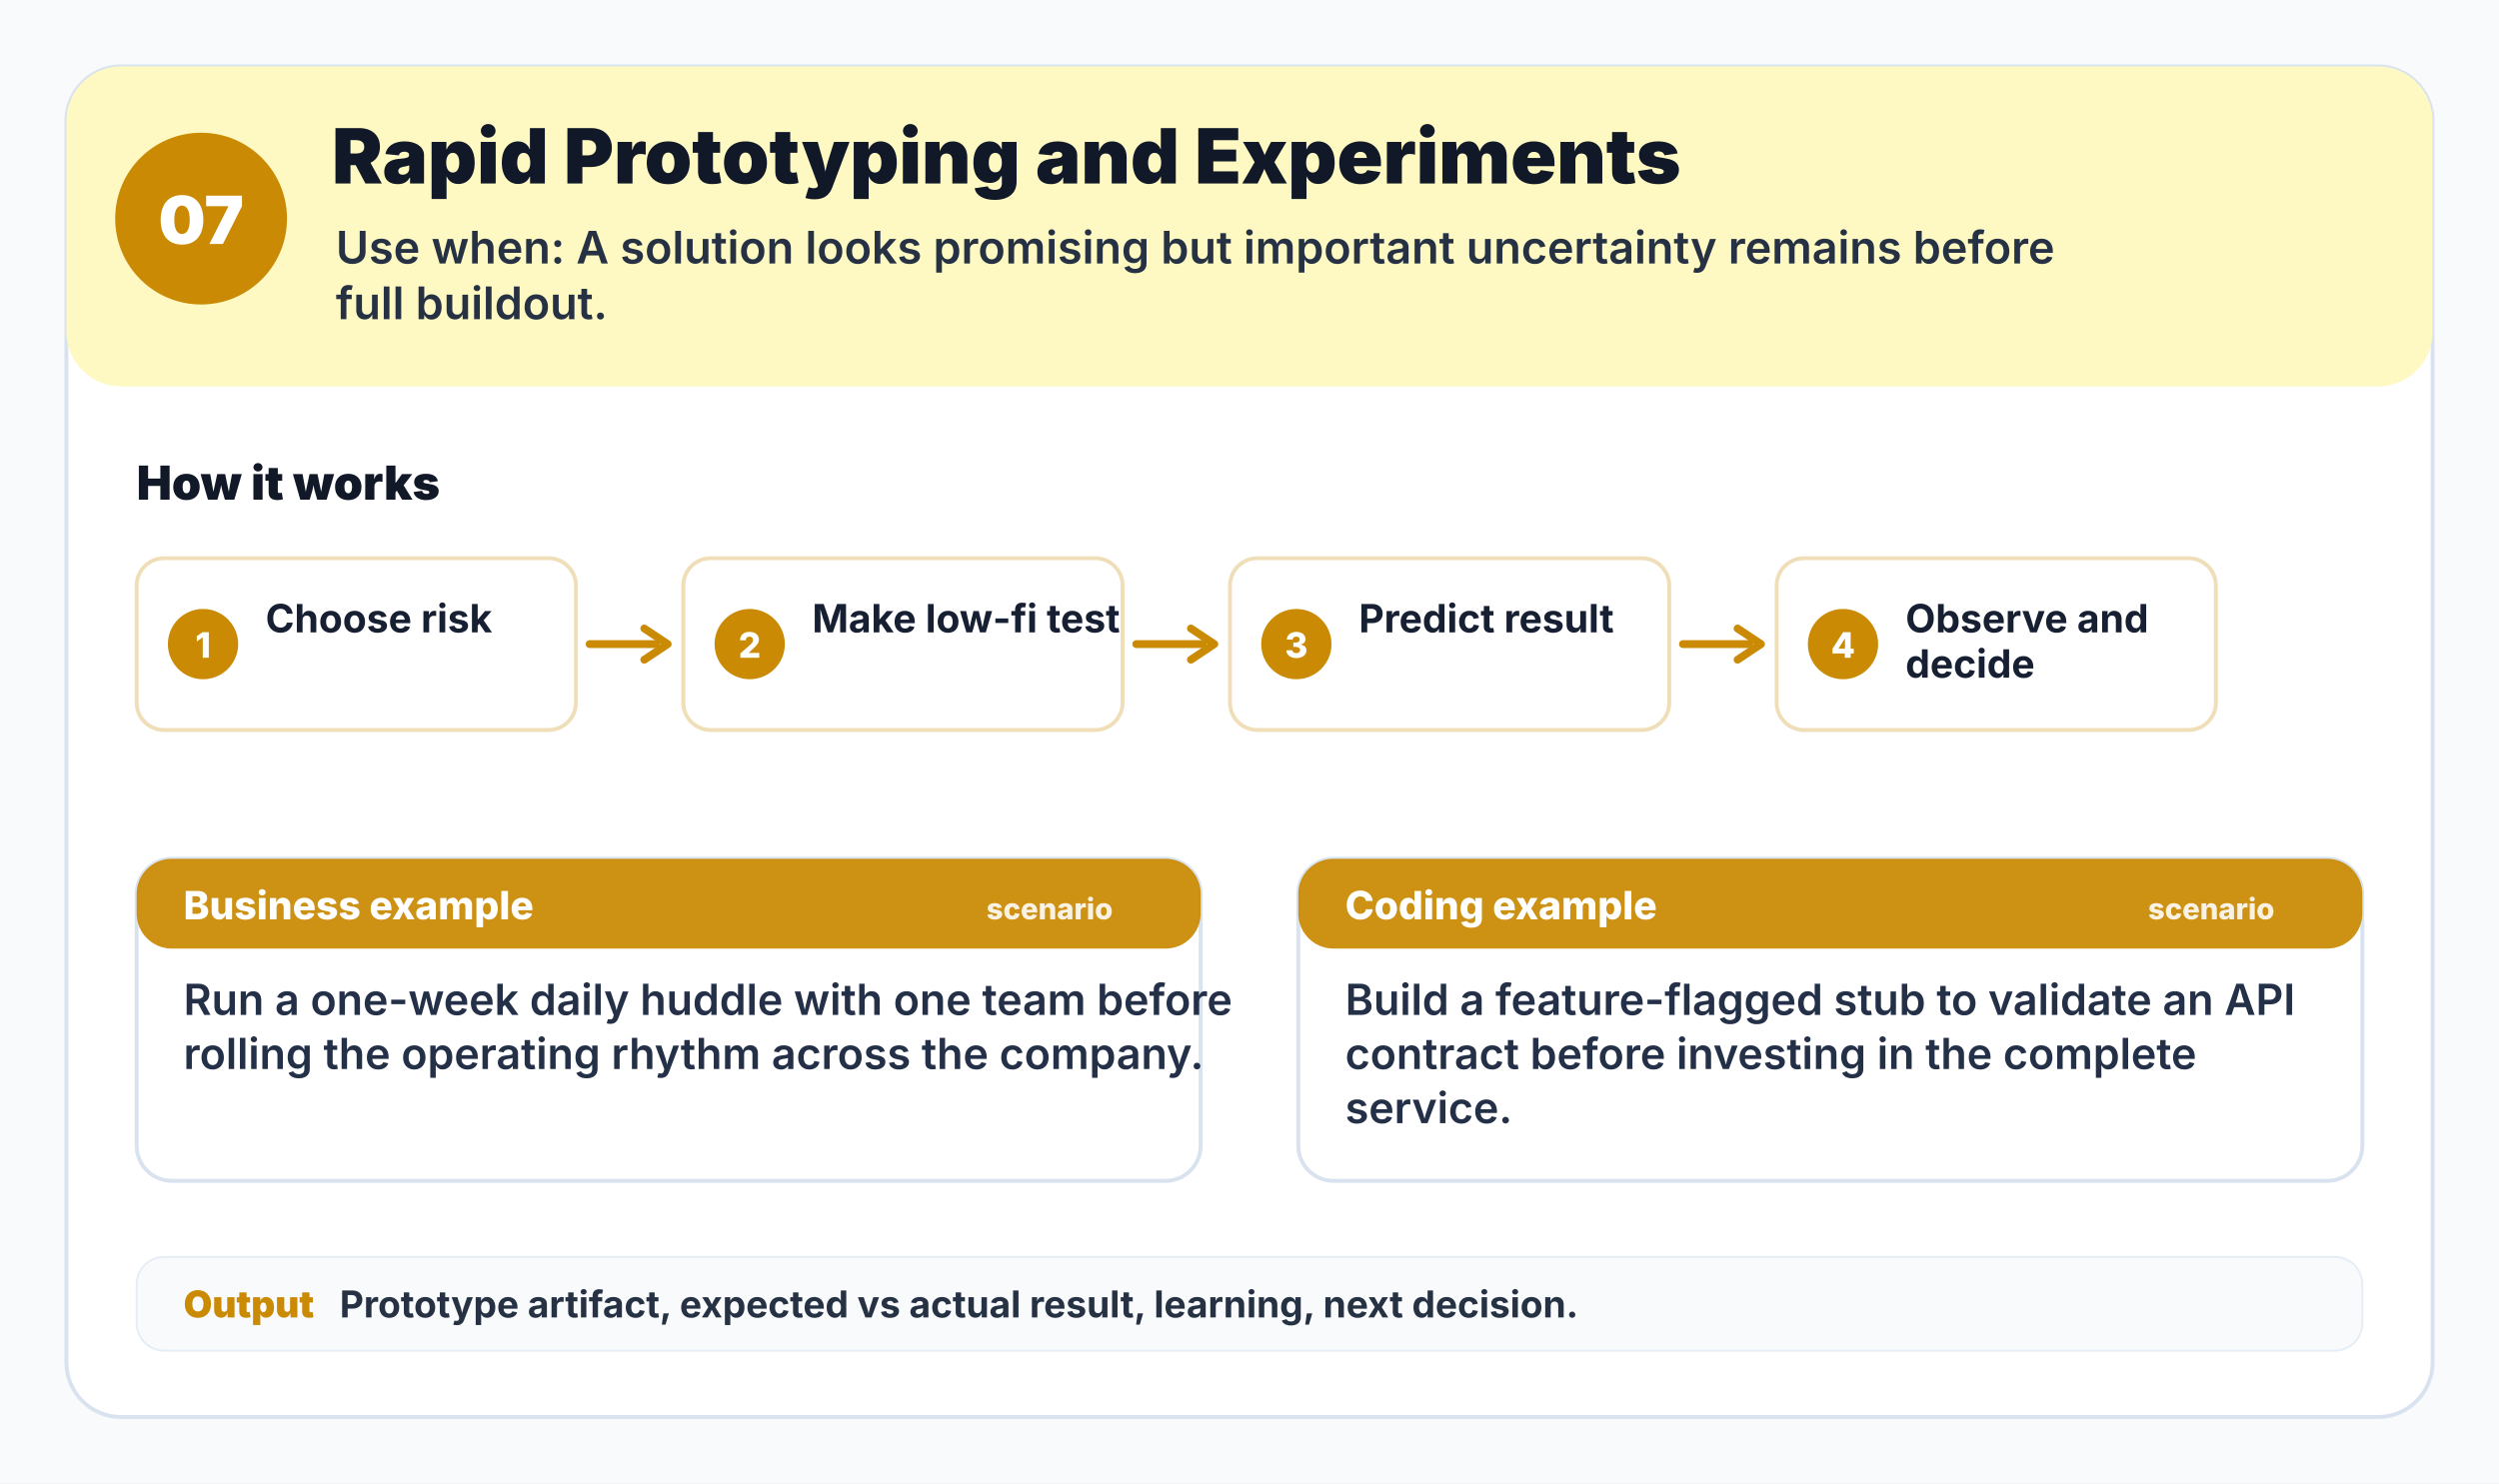
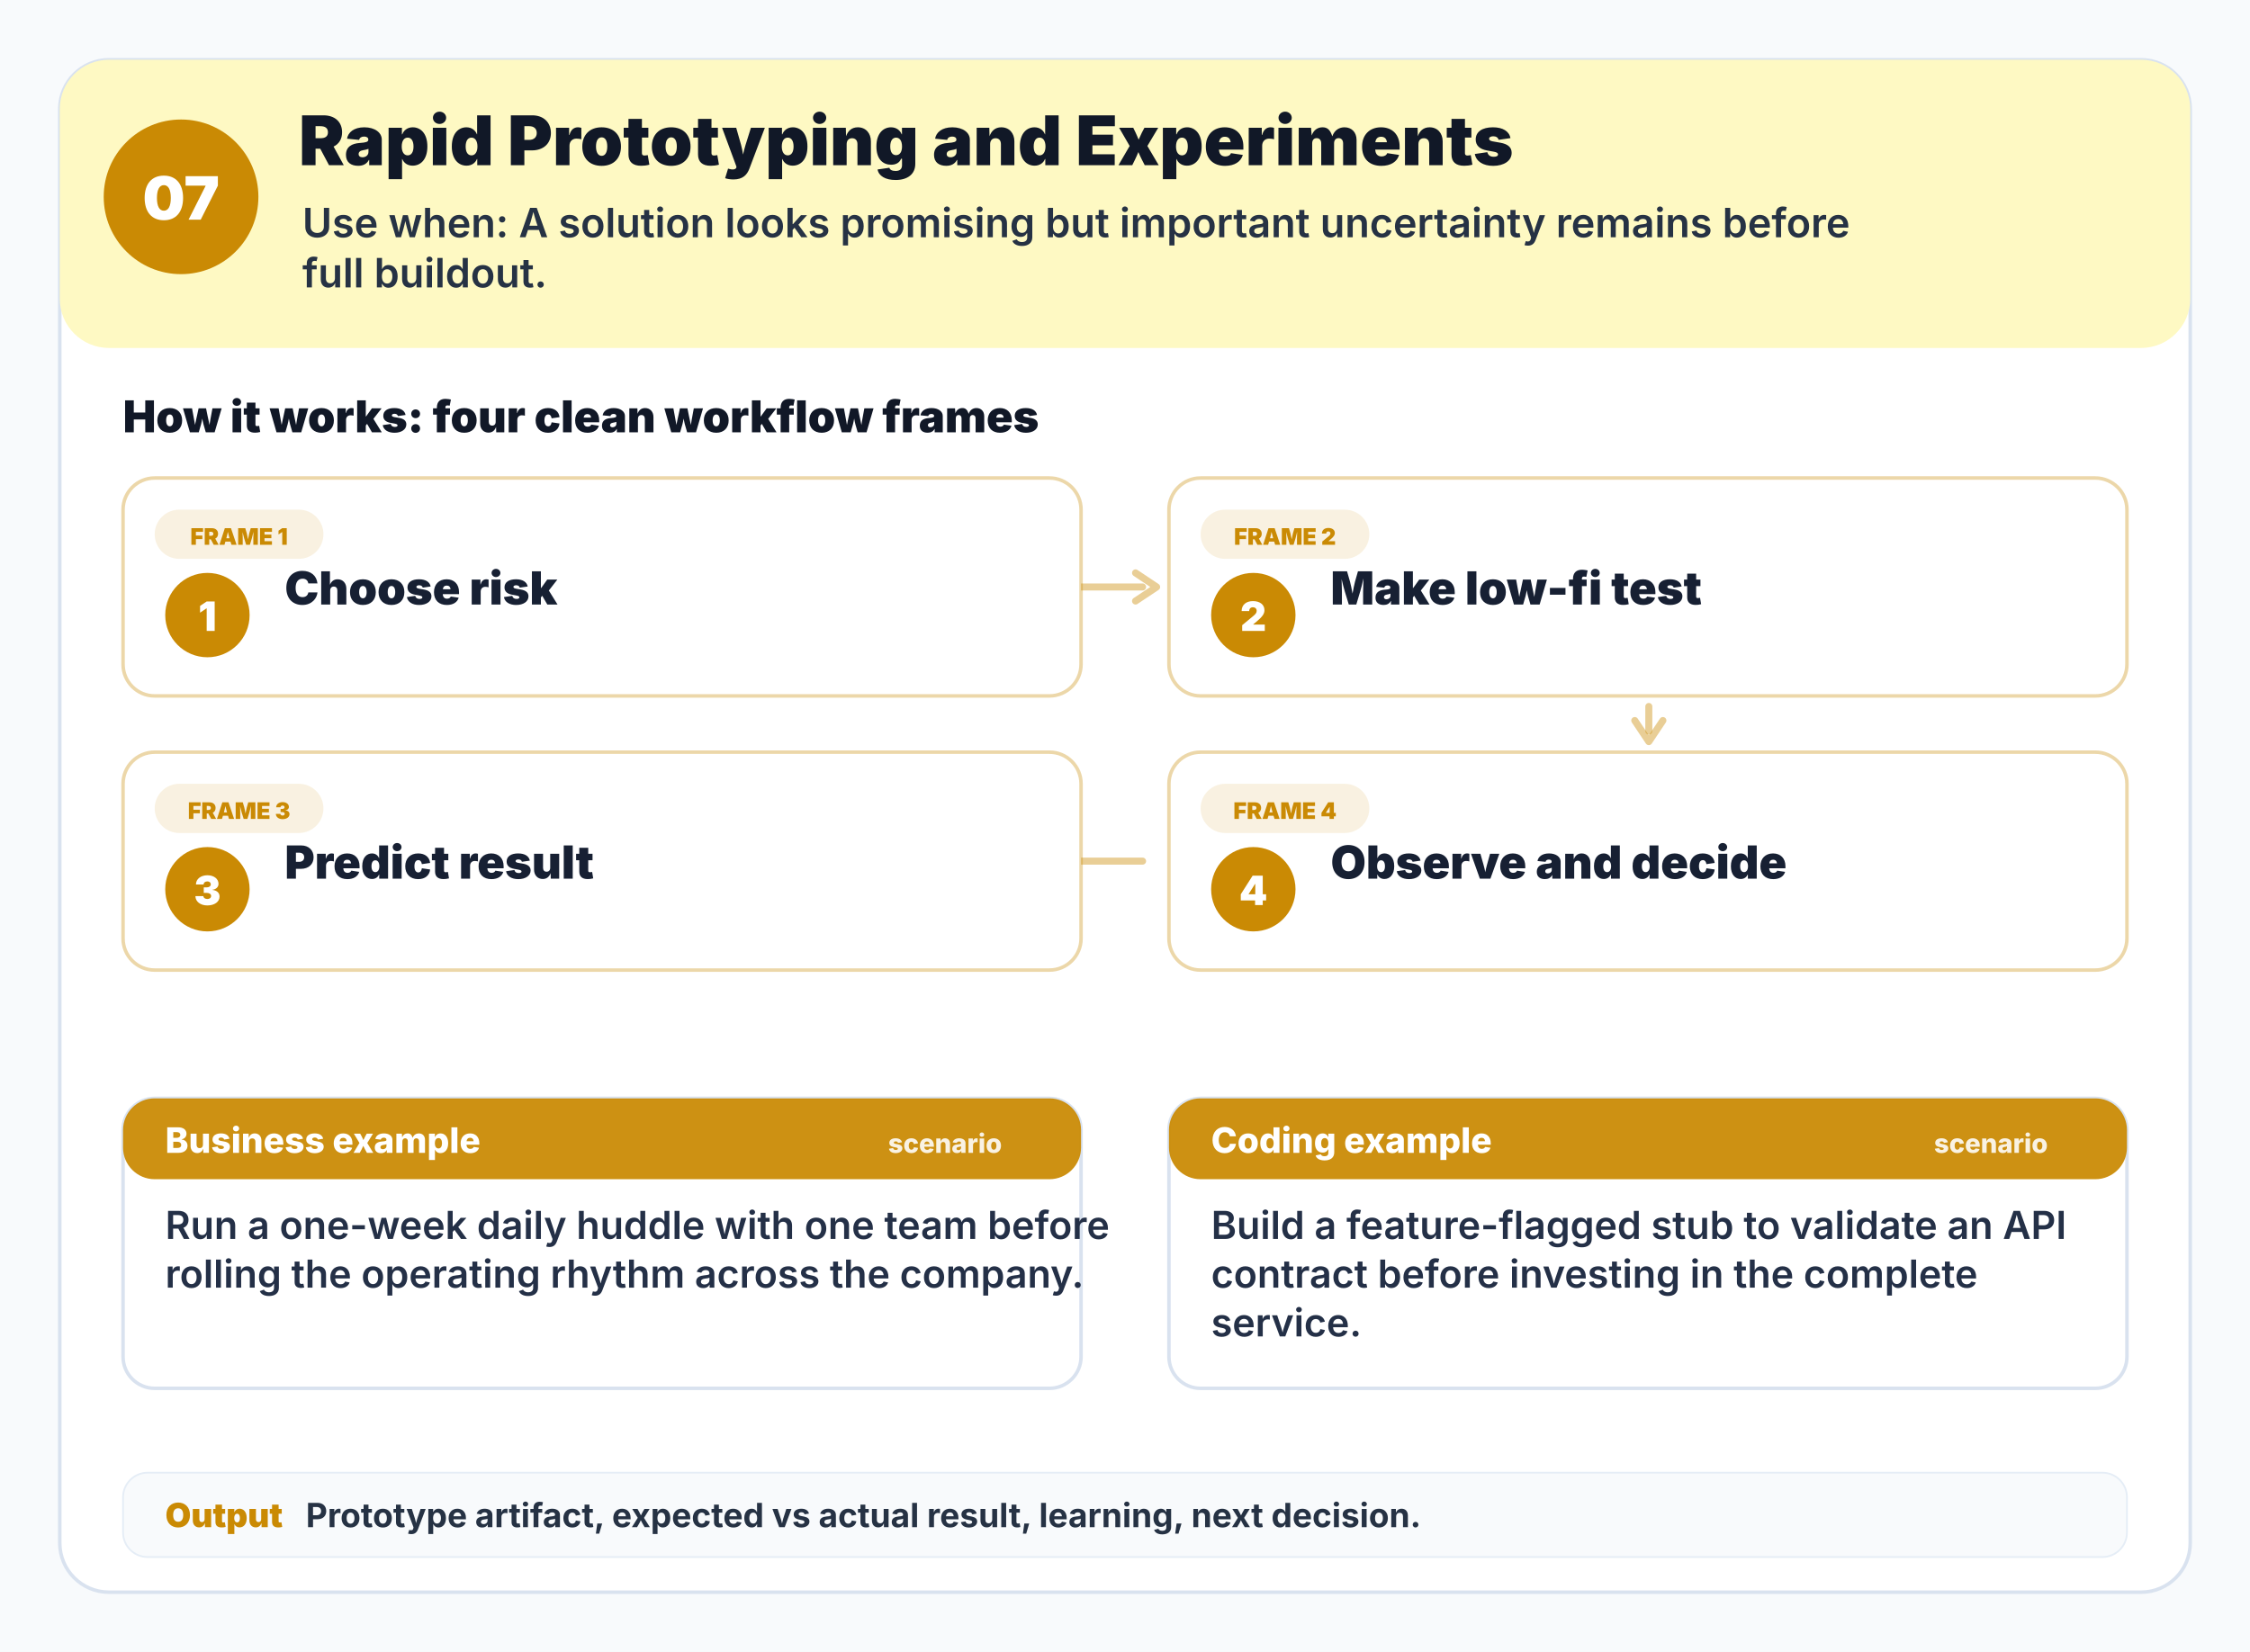
- <svg xmlns="http://www.w3.org/2000/svg" width="1280" height="760" viewBox="0 0 1280 760" role="img" aria-labelledby="title desc">
-   <rect width="1280" height="760" fill="#f8fafc" />
-   <rect x="34" y="34" width="1212" height="692" rx="28" fill="#ffffff" stroke="#d9e2ef" stroke-width="2" />
+ <svg xmlns="http://www.w3.org/2000/svg" width="1280" height="940" viewBox="0 0 1280 940" role="img" aria-labelledby="title desc">
+   <style>
+     .frame-card .frame-bg { transition: stroke-width 160ms ease, filter 160ms ease, transform 160ms ease; }
+     .frame-card:hover .frame-bg { stroke-width: 4; filter: url(#softShadow); }
+     @media (prefers-reduced-motion: reduce) {
+       .frame-card .frame-bg { transition: none; }
+     }
+   </style>
+   <defs>
+     <filter id="softShadow" x="-8%" y="-18%" width="116%" height="140%">
+       <feDropShadow dx="0" dy="8" stdDeviation="8" flood-color="#0f172a" flood-opacity="0.13" />
+     </filter>
+   </defs>
+   <rect width="1280" height="940" fill="#f8fafc" />
+   <rect x="34" y="34" width="1212" height="872" rx="28" fill="#ffffff" stroke="#d9e2ef" stroke-width="2" />
  <rect x="34" y="34" width="1212" height="164" rx="28" fill="#fef9c3" />
  <circle cx="103" cy="112" r="44" fill="#ca8a04" />
  <text x="103" y="125" text-anchor="middle" font-size="34" font-weight="900" fill="#ffffff" font-family="Inter, ui-sans-serif, system-ui">07</text>
  <text x="170" y="94" font-size="39" font-weight="900" fill="#111827" font-family="Inter, ui-sans-serif, system-ui">Rapid Prototyping and Experiments</text>
  <text x="172" y="135" font-size="23" font-weight="560" fill="#263244" font-family="Inter, ui-sans-serif, system-ui, -apple-system, BlinkMacSystemFont, Segoe UI, Arial, sans-serif">
    <tspan x="172" dy="0">Use when: A solution looks promising but important uncertainty remains before</tspan>
    <tspan x="172" dy="28.52">full buildout.</tspan>
  </text>
-   <text x="70" y="256" font-size="24" font-weight="900" fill="#111827" font-family="Inter, ui-sans-serif, system-ui">How it works</text>
-   <rect x="70" y="286" width="225" height="88" rx="14" fill="#ffffff" stroke="#ca8a04" stroke-opacity="0.28" stroke-width="2" />
-   <circle cx="104" cy="330" r="18" fill="#ca8a04" />
-   <text x="104" y="337" text-anchor="middle" font-size="18" font-weight="800" fill="#ffffff" font-family="Inter, ui-sans-serif, system-ui">1</text>
-   <text x="136" y="324" font-size="20" font-weight="750" fill="#172033" font-family="Inter, ui-sans-serif, system-ui, -apple-system, BlinkMacSystemFont, Segoe UI, Arial, sans-serif">
-     <tspan x="136" dy="0">Choose risk</tspan>
-   </text>
-   <rect x="350" y="286" width="225" height="88" rx="14" fill="#ffffff" stroke="#ca8a04" stroke-opacity="0.28" stroke-width="2" />
-   <circle cx="384" cy="330" r="18" fill="#ca8a04" />
-   <text x="384" y="337" text-anchor="middle" font-size="18" font-weight="800" fill="#ffffff" font-family="Inter, ui-sans-serif, system-ui">2</text>
-   <text x="416" y="324" font-size="20" font-weight="750" fill="#172033" font-family="Inter, ui-sans-serif, system-ui, -apple-system, BlinkMacSystemFont, Segoe UI, Arial, sans-serif">
-     <tspan x="416" dy="0">Make low-fi test</tspan>
-   </text>
-   <rect x="630" y="286" width="225" height="88" rx="14" fill="#ffffff" stroke="#ca8a04" stroke-opacity="0.28" stroke-width="2" />
-   <circle cx="664" cy="330" r="18" fill="#ca8a04" />
-   <text x="664" y="337" text-anchor="middle" font-size="18" font-weight="800" fill="#ffffff" font-family="Inter, ui-sans-serif, system-ui">3</text>
-   <text x="696" y="324" font-size="20" font-weight="750" fill="#172033" font-family="Inter, ui-sans-serif, system-ui, -apple-system, BlinkMacSystemFont, Segoe UI, Arial, sans-serif">
-     <tspan x="696" dy="0">Predict result</tspan>
-   </text>
-   <rect x="910" y="286" width="225" height="88" rx="14" fill="#ffffff" stroke="#ca8a04" stroke-opacity="0.28" stroke-width="2" />
-   <circle cx="944" cy="330" r="18" fill="#ca8a04" />
-   <text x="944" y="337" text-anchor="middle" font-size="18" font-weight="800" fill="#ffffff" font-family="Inter, ui-sans-serif, system-ui">4</text>
-   <text x="976" y="324" font-size="20" font-weight="750" fill="#172033" font-family="Inter, ui-sans-serif, system-ui, -apple-system, BlinkMacSystemFont, Segoe UI, Arial, sans-serif">
-     <tspan x="976" dy="0">Observe and</tspan>
-     <tspan x="976" dy="23.2">decide</tspan>
-   </text>
-   <path d="M 302 330 L 336 330" stroke="#ca8a04" stroke-width="4" stroke-linecap="round" />
-   <path d="M 330 322 L 342 330 L 330 338" fill="none" stroke="#ca8a04" stroke-width="4" stroke-linecap="round" stroke-linejoin="round" />
-   <path d="M 582 330 L 616 330" stroke="#ca8a04" stroke-width="4" stroke-linecap="round" />
-   <path d="M 610 322 L 622 330 L 610 338" fill="none" stroke="#ca8a04" stroke-width="4" stroke-linecap="round" stroke-linejoin="round" />
-   <path d="M 862 330 L 896 330" stroke="#ca8a04" stroke-width="4" stroke-linecap="round" />
-   <path d="M 890 322 L 902 330 L 890 338" fill="none" stroke="#ca8a04" stroke-width="4" stroke-linecap="round" stroke-linejoin="round" />
-   <rect x="70" y="440" width="545" height="165" rx="18" fill="#ffffff" stroke="#d9e2ef" stroke-width="2" />
-   <rect x="70" y="440" width="545" height="46" rx="18" fill="#ca8a04" opacity="0.94" />
-   <text x="94" y="471" font-size="20" font-weight="800" fill="#ffffff" font-family="Inter, ui-sans-serif, system-ui">Business example</text>
-   <text x="570" y="471" text-anchor="end" font-size="15" font-weight="800" fill="#ffffff" opacity="0.88" font-family="Inter, ui-sans-serif, system-ui">scenario</text>
-   <text x="94" y="520" font-size="22" font-weight="560" fill="#243047" font-family="Inter, ui-sans-serif, system-ui, -apple-system, BlinkMacSystemFont, Segoe UI, Arial, sans-serif">
+   <text x="70" y="246" font-size="25" font-weight="900" fill="#111827" font-family="Inter, ui-sans-serif, system-ui">How it works: four clean workflow frames</text>
+   <path d="M 604 334 H 650" stroke="#ca8a04" stroke-width="4" stroke-linecap="round" opacity="0.42" />
+   <path d="M 646 326 L 658 334 L 646 342" fill="none" stroke="#ca8a04" stroke-width="4" stroke-linecap="round" stroke-linejoin="round" opacity="0.42" />
+   <path d="M 938 402 V 416" stroke="#ca8a04" stroke-width="4" stroke-linecap="round" opacity="0.42" />
+   <path d="M 930 410 L 938 422 L 946 410" fill="none" stroke="#ca8a04" stroke-width="4" stroke-linecap="round" stroke-linejoin="round" opacity="0.42" />
+   <path d="M 650 490 H 604" stroke="#ca8a04" stroke-width="4" stroke-linecap="round" opacity="0.42" />
+   <path d="M 610 482 L 598 490 L 610 498" fill="none" stroke="#ca8a04" stroke-width="4" stroke-linecap="round" stroke-linejoin="round" opacity="0.42" />
+   <g class="frame-card">
+     <rect class="frame-bg" x="70" y="272" width="545" height="124" rx="18" fill="#ffffff" stroke="#ca8a04" stroke-opacity="0.34" stroke-width="2" />
+     <rect x="88" y="290" width="96" height="28" rx="14" fill="#ca8a04" opacity="0.12" />
+     <text x="136" y="310" text-anchor="middle" font-size="13" font-weight="900" fill="#ca8a04" letter-spacing="0" font-family="Inter, ui-sans-serif, system-ui">FRAME 1</text>
+     <circle cx="118" cy="350" r="24" fill="#ca8a04" />
+     <text x="118" y="359" text-anchor="middle" font-size="23" font-weight="900" fill="#ffffff" font-family="Inter, ui-sans-serif, system-ui">1</text>
+     <text x="162" y="344" font-size="26" font-weight="850" fill="#172033" font-family="Inter, ui-sans-serif, system-ui, -apple-system, BlinkMacSystemFont, Segoe UI, Arial, sans-serif">
+       <tspan x="162" dy="0">Choose risk</tspan>
+     </text>
+   </g>
+   <g class="frame-card">
+     <rect class="frame-bg" x="665" y="272" width="545" height="124" rx="18" fill="#ffffff" stroke="#ca8a04" stroke-opacity="0.34" stroke-width="2" />
+     <rect x="683" y="290" width="96" height="28" rx="14" fill="#ca8a04" opacity="0.12" />
+     <text x="731" y="310" text-anchor="middle" font-size="13" font-weight="900" fill="#ca8a04" letter-spacing="0" font-family="Inter, ui-sans-serif, system-ui">FRAME 2</text>
+     <circle cx="713" cy="350" r="24" fill="#ca8a04" />
+     <text x="713" y="359" text-anchor="middle" font-size="23" font-weight="900" fill="#ffffff" font-family="Inter, ui-sans-serif, system-ui">2</text>
+     <text x="757" y="344" font-size="26" font-weight="850" fill="#172033" font-family="Inter, ui-sans-serif, system-ui, -apple-system, BlinkMacSystemFont, Segoe UI, Arial, sans-serif">
+       <tspan x="757" dy="0">Make low-fi test</tspan>
+     </text>
+   </g>
+   <g class="frame-card">
+     <rect class="frame-bg" x="70" y="428" width="545" height="124" rx="18" fill="#ffffff" stroke="#ca8a04" stroke-opacity="0.34" stroke-width="2" />
+     <rect x="88" y="446" width="96" height="28" rx="14" fill="#ca8a04" opacity="0.12" />
+     <text x="136" y="466" text-anchor="middle" font-size="13" font-weight="900" fill="#ca8a04" letter-spacing="0" font-family="Inter, ui-sans-serif, system-ui">FRAME 3</text>
+     <circle cx="118" cy="506" r="24" fill="#ca8a04" />
+     <text x="118" y="515" text-anchor="middle" font-size="23" font-weight="900" fill="#ffffff" font-family="Inter, ui-sans-serif, system-ui">3</text>
+     <text x="162" y="500" font-size="26" font-weight="850" fill="#172033" font-family="Inter, ui-sans-serif, system-ui, -apple-system, BlinkMacSystemFont, Segoe UI, Arial, sans-serif">
+       <tspan x="162" dy="0">Predict result</tspan>
+     </text>
+   </g>
+   <g class="frame-card">
+     <rect class="frame-bg" x="665" y="428" width="545" height="124" rx="18" fill="#ffffff" stroke="#ca8a04" stroke-opacity="0.34" stroke-width="2" />
+     <rect x="683" y="446" width="96" height="28" rx="14" fill="#ca8a04" opacity="0.12" />
+     <text x="731" y="466" text-anchor="middle" font-size="13" font-weight="900" fill="#ca8a04" letter-spacing="0" font-family="Inter, ui-sans-serif, system-ui">FRAME 4</text>
+     <circle cx="713" cy="506" r="24" fill="#ca8a04" />
+     <text x="713" y="515" text-anchor="middle" font-size="23" font-weight="900" fill="#ffffff" font-family="Inter, ui-sans-serif, system-ui">4</text>
+     <text x="757" y="500" font-size="26" font-weight="850" fill="#172033" font-family="Inter, ui-sans-serif, system-ui, -apple-system, BlinkMacSystemFont, Segoe UI, Arial, sans-serif">
+       <tspan x="757" dy="0">Observe and decide</tspan>
+     </text>
+   </g>
+   <rect x="70" y="625" width="545" height="165" rx="18" fill="#ffffff" stroke="#d9e2ef" stroke-width="2" />
+   <rect x="70" y="625" width="545" height="46" rx="18" fill="#ca8a04" opacity="0.94" />
+   <text x="94" y="656" font-size="20" font-weight="800" fill="#ffffff" font-family="Inter, ui-sans-serif, system-ui">Business example</text>
+   <text x="570" y="656" text-anchor="end" font-size="15" font-weight="800" fill="#ffffff" opacity="0.88" font-family="Inter, ui-sans-serif, system-ui">scenario</text>
+   <text x="94" y="705" font-size="22" font-weight="560" fill="#243047" font-family="Inter, ui-sans-serif, system-ui, -apple-system, BlinkMacSystemFont, Segoe UI, Arial, sans-serif">
    <tspan x="94" dy="0">Run a one-week daily huddle with one team before</tspan>
    <tspan x="94" dy="27.72">rolling the operating rhythm across the company.</tspan>
  </text>
-   <rect x="665" y="440" width="545" height="165" rx="18" fill="#ffffff" stroke="#d9e2ef" stroke-width="2" />
-   <rect x="665" y="440" width="545" height="46" rx="18" fill="#ca8a04" opacity="0.94" />
-   <text x="689" y="471" font-size="20" font-weight="800" fill="#ffffff" font-family="Inter, ui-sans-serif, system-ui">Coding example</text>
-   <text x="1165" y="471" text-anchor="end" font-size="15" font-weight="800" fill="#ffffff" opacity="0.88" font-family="Inter, ui-sans-serif, system-ui">scenario</text>
-   <text x="689" y="520" font-size="22" font-weight="560" fill="#243047" font-family="Inter, ui-sans-serif, system-ui, -apple-system, BlinkMacSystemFont, Segoe UI, Arial, sans-serif">
+   <rect x="665" y="625" width="545" height="165" rx="18" fill="#ffffff" stroke="#d9e2ef" stroke-width="2" />
+   <rect x="665" y="625" width="545" height="46" rx="18" fill="#ca8a04" opacity="0.94" />
+   <text x="689" y="656" font-size="20" font-weight="800" fill="#ffffff" font-family="Inter, ui-sans-serif, system-ui">Coding example</text>
+   <text x="1165" y="656" text-anchor="end" font-size="15" font-weight="800" fill="#ffffff" opacity="0.88" font-family="Inter, ui-sans-serif, system-ui">scenario</text>
+   <text x="689" y="705" font-size="22" font-weight="560" fill="#243047" font-family="Inter, ui-sans-serif, system-ui, -apple-system, BlinkMacSystemFont, Segoe UI, Arial, sans-serif">
    <tspan x="689" dy="0">Build a feature-flagged stub to validate an API</tspan>
    <tspan x="689" dy="27.72">contract before investing in the complete</tspan>
    <tspan x="689" dy="27.72">service.</tspan>
  </text>
-   <rect x="70" y="644" width="1140" height="48" rx="14" fill="#f8fafc" stroke="#e5edf6" />
-   <text x="94" y="675" font-size="19" font-weight="900" fill="#ca8a04" font-family="Inter, ui-sans-serif, system-ui">Output</text>
-   <text x="174" y="675" font-size="19" font-weight="650" fill="#263244" font-family="Inter, ui-sans-serif, system-ui, -apple-system, BlinkMacSystemFont, Segoe UI, Arial, sans-serif">
+   <rect x="70" y="838" width="1140" height="48" rx="14" fill="#f8fafc" stroke="#e5edf6" />
+   <text x="94" y="869" font-size="19" font-weight="900" fill="#ca8a04" font-family="Inter, ui-sans-serif, system-ui">Output</text>
+   <text x="174" y="869" font-size="19" font-weight="650" fill="#263244" font-family="Inter, ui-sans-serif, system-ui, -apple-system, BlinkMacSystemFont, Segoe UI, Arial, sans-serif">
    <tspan x="174" dy="0">Prototype artifact, expected vs actual result, learning, next decision.</tspan>
  </text>
</svg>
